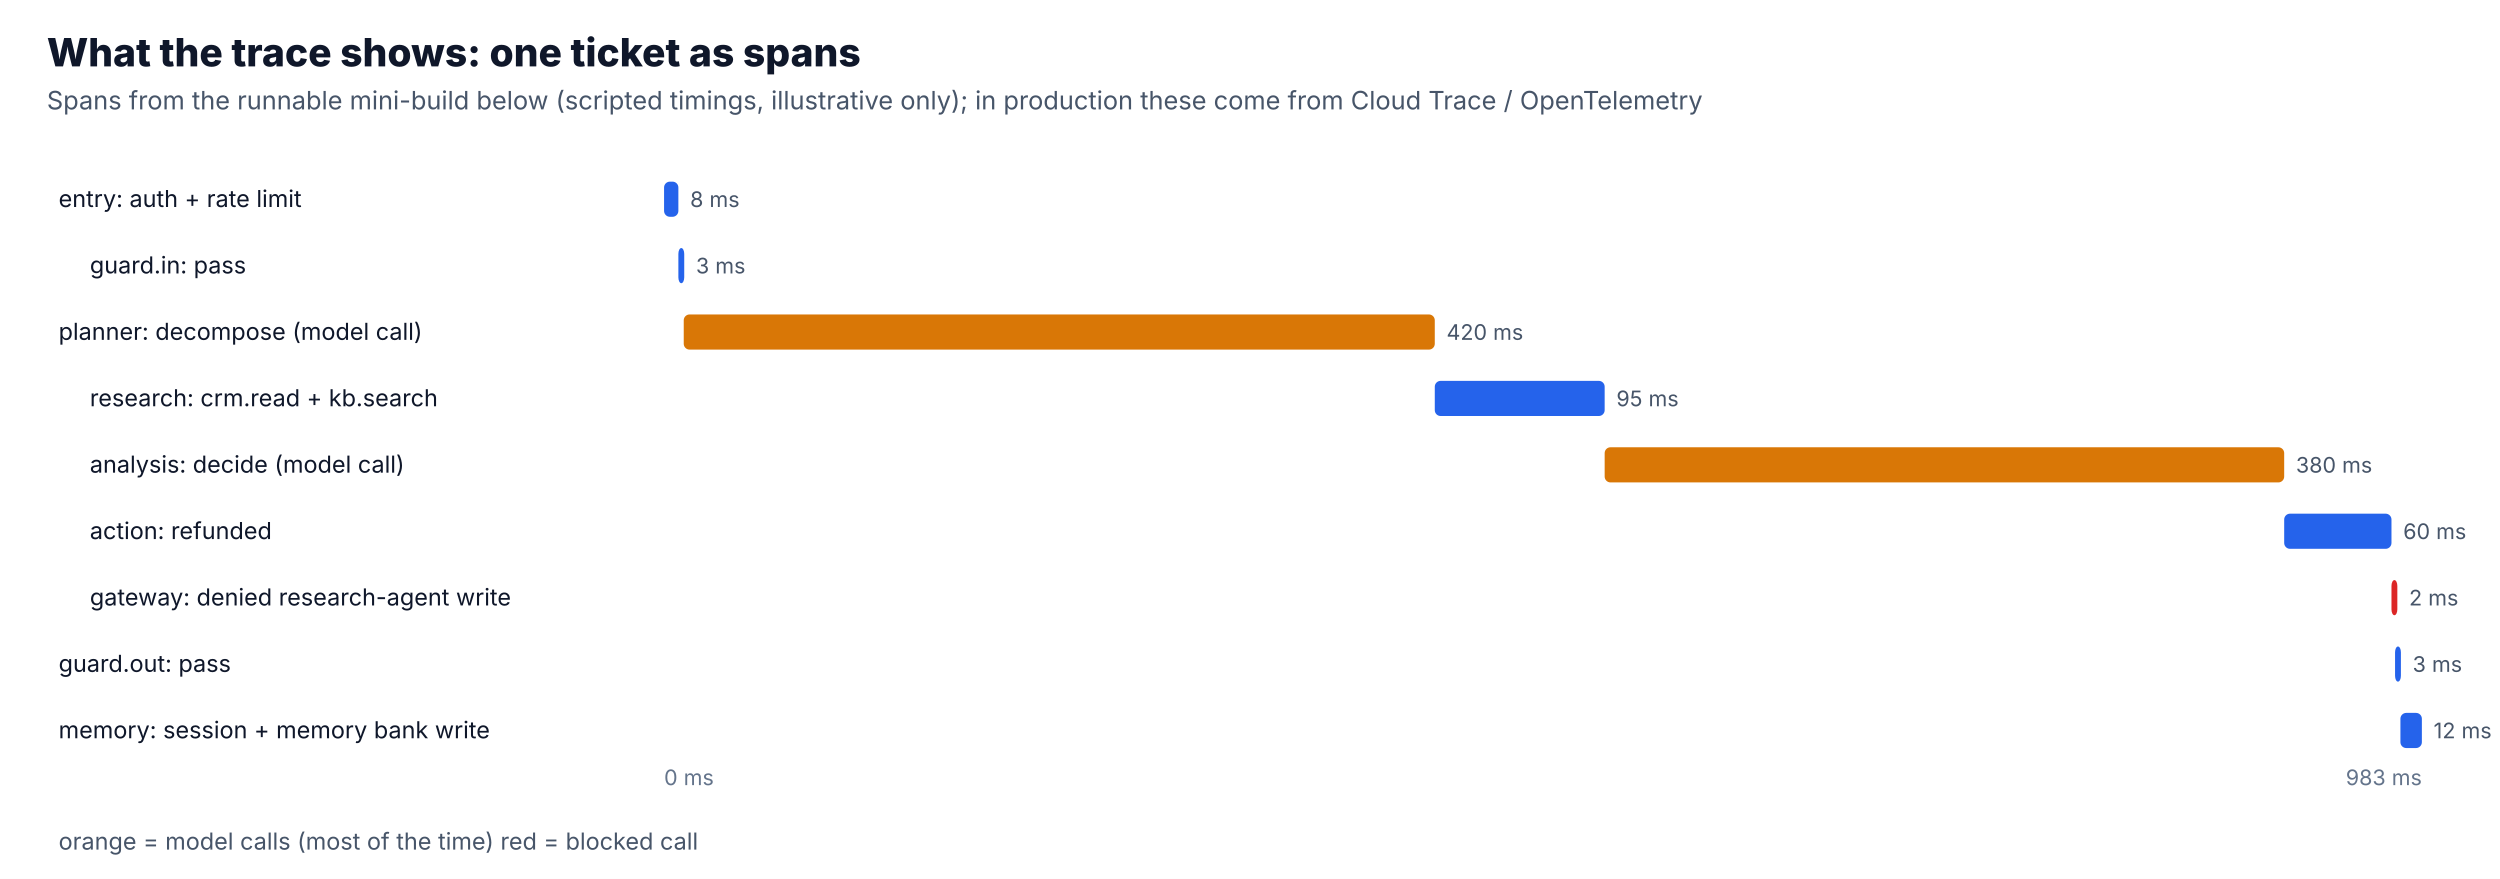
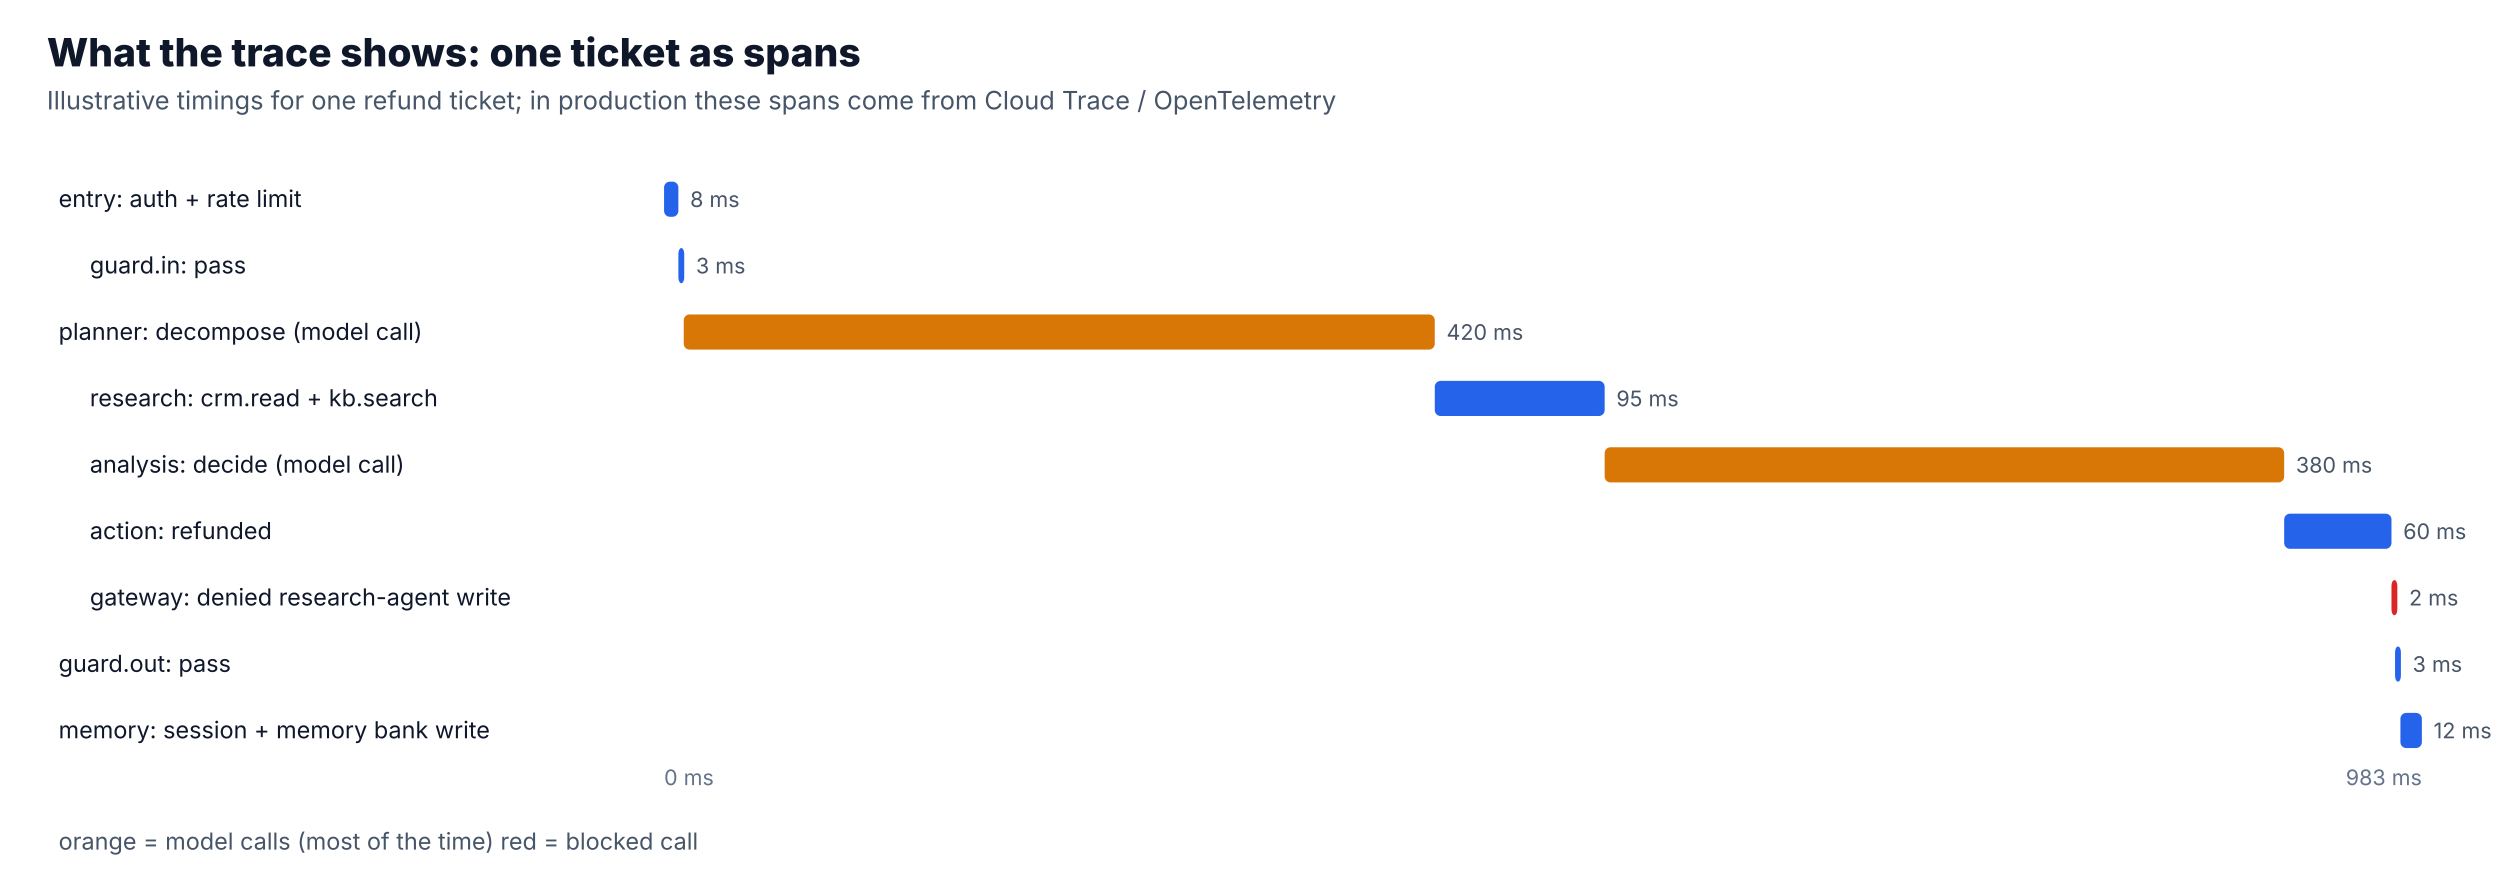
<svg xmlns="http://www.w3.org/2000/svg" viewBox="0 0 1280 450" width="1280" height="450" font-family="Inter, Segoe UI, Helvetica, Arial, sans-serif">
  <defs>
    <marker id="a" viewBox="0 0 10 10" refX="9" refY="5" markerWidth="7" markerHeight="7" orient="auto-start-reverse">
      <path d="M0,0 L10,5 L0,10 z" fill="#334155" />
    </marker>
    <marker id="r" viewBox="0 0 10 10" refX="9" refY="5" markerWidth="7" markerHeight="7" orient="auto-start-reverse">
      <path d="M0,0 L10,5 L0,10 z" fill="#dc2626" />
    </marker>
  </defs>
  <rect width="1280" height="450" fill="#ffffff" />
  <text x="24" y="34" font-size="20" font-weight="800" fill="#0f172a">What the trace shows: one ticket as spans</text>
-   <text x="24" y="56" font-size="13" fill="#475569">Spans from the runnable mini-build below (scripted timings, illustrative only); in production these come from Cloud Trace / OpenTelemetry</text>
+   <text x="24" y="56" font-size="13" fill="#475569">Illustrative timings for one refund ticket; in production these spans come from Cloud Trace / OpenTelemetry</text>
  <text x="30" y="106" font-size="12" fill="#0f172a" text-anchor="start">entry: auth + rate limit</text>
  <rect x="340.0" y="93" width="7.325" height="18" rx="3" fill="#2563eb" />
  <text x="353.325" y="106" font-size="11" fill="#475569" text-anchor="start">8 ms</text>
  <text x="46" y="140" font-size="12" fill="#0f172a" text-anchor="start">guard.in: pass</text>
  <rect x="347.325" y="127" width="3" height="18" rx="3" fill="#2563eb" />
  <text x="356.325" y="140" font-size="11" fill="#475569" text-anchor="start">3 ms</text>
  <text x="30" y="174" font-size="12" fill="#0f172a" text-anchor="start">planner: decompose (model call)</text>
  <rect x="350.071" y="161" width="384.537" height="18" rx="3" fill="#d97706" />
  <text x="740.608" y="174" font-size="11" fill="#475569" text-anchor="start">420 ms</text>
  <text x="46" y="208" font-size="12" fill="#0f172a" text-anchor="start">research: crm.read + kb.search</text>
  <rect x="734.608" y="195" width="86.979" height="18" rx="3" fill="#2563eb" />
  <text x="827.587" y="208" font-size="11" fill="#475569" text-anchor="start">95 ms</text>
  <text x="46" y="242" font-size="12" fill="#0f172a" text-anchor="start">analysis: decide (model call)</text>
  <rect x="821.587" y="229" width="347.915" height="18" rx="3" fill="#d97706" />
  <text x="1175.502" y="242" font-size="11" fill="#475569" text-anchor="start">380 ms</text>
  <text x="46" y="276" font-size="12" fill="#0f172a" text-anchor="start">action: refunded</text>
  <rect x="1169.502" y="263" width="54.934" height="18" rx="3" fill="#2563eb" />
  <text x="1230.435" y="276" font-size="11" fill="#475569" text-anchor="start">60 ms</text>
  <text x="46" y="310" font-size="12" fill="#0f172a" text-anchor="start">gateway: denied research-agent write</text>
  <rect x="1224.435" y="297" width="3" height="18" rx="3" fill="#dc2626" />
  <text x="1233.435" y="310" font-size="11" fill="#475569" text-anchor="start">2 ms</text>
  <text x="30" y="344" font-size="12" fill="#0f172a" text-anchor="start">guard.out: pass</text>
  <rect x="1226.267" y="331" width="3" height="18" rx="3" fill="#2563eb" />
  <text x="1235.267" y="344" font-size="11" fill="#475569" text-anchor="start">3 ms</text>
  <text x="30" y="378" font-size="12" fill="#0f172a" text-anchor="start">memory: session + memory bank write</text>
  <rect x="1229.013" y="365" width="10.987" height="18" rx="3" fill="#2563eb" />
  <text x="1246.0" y="378" font-size="11" fill="#475569" text-anchor="start">12 ms</text>
  <text x="340" y="402" font-size="11" fill="#64748b" text-anchor="start">0 ms</text>
  <text x="1240" y="402" font-size="11" fill="#64748b" text-anchor="end">983 ms</text>
  <text x="30" y="435" font-size="12" fill="#475569" text-anchor="start">orange = model calls (most of the time)   red = blocked call</text>
</svg>
